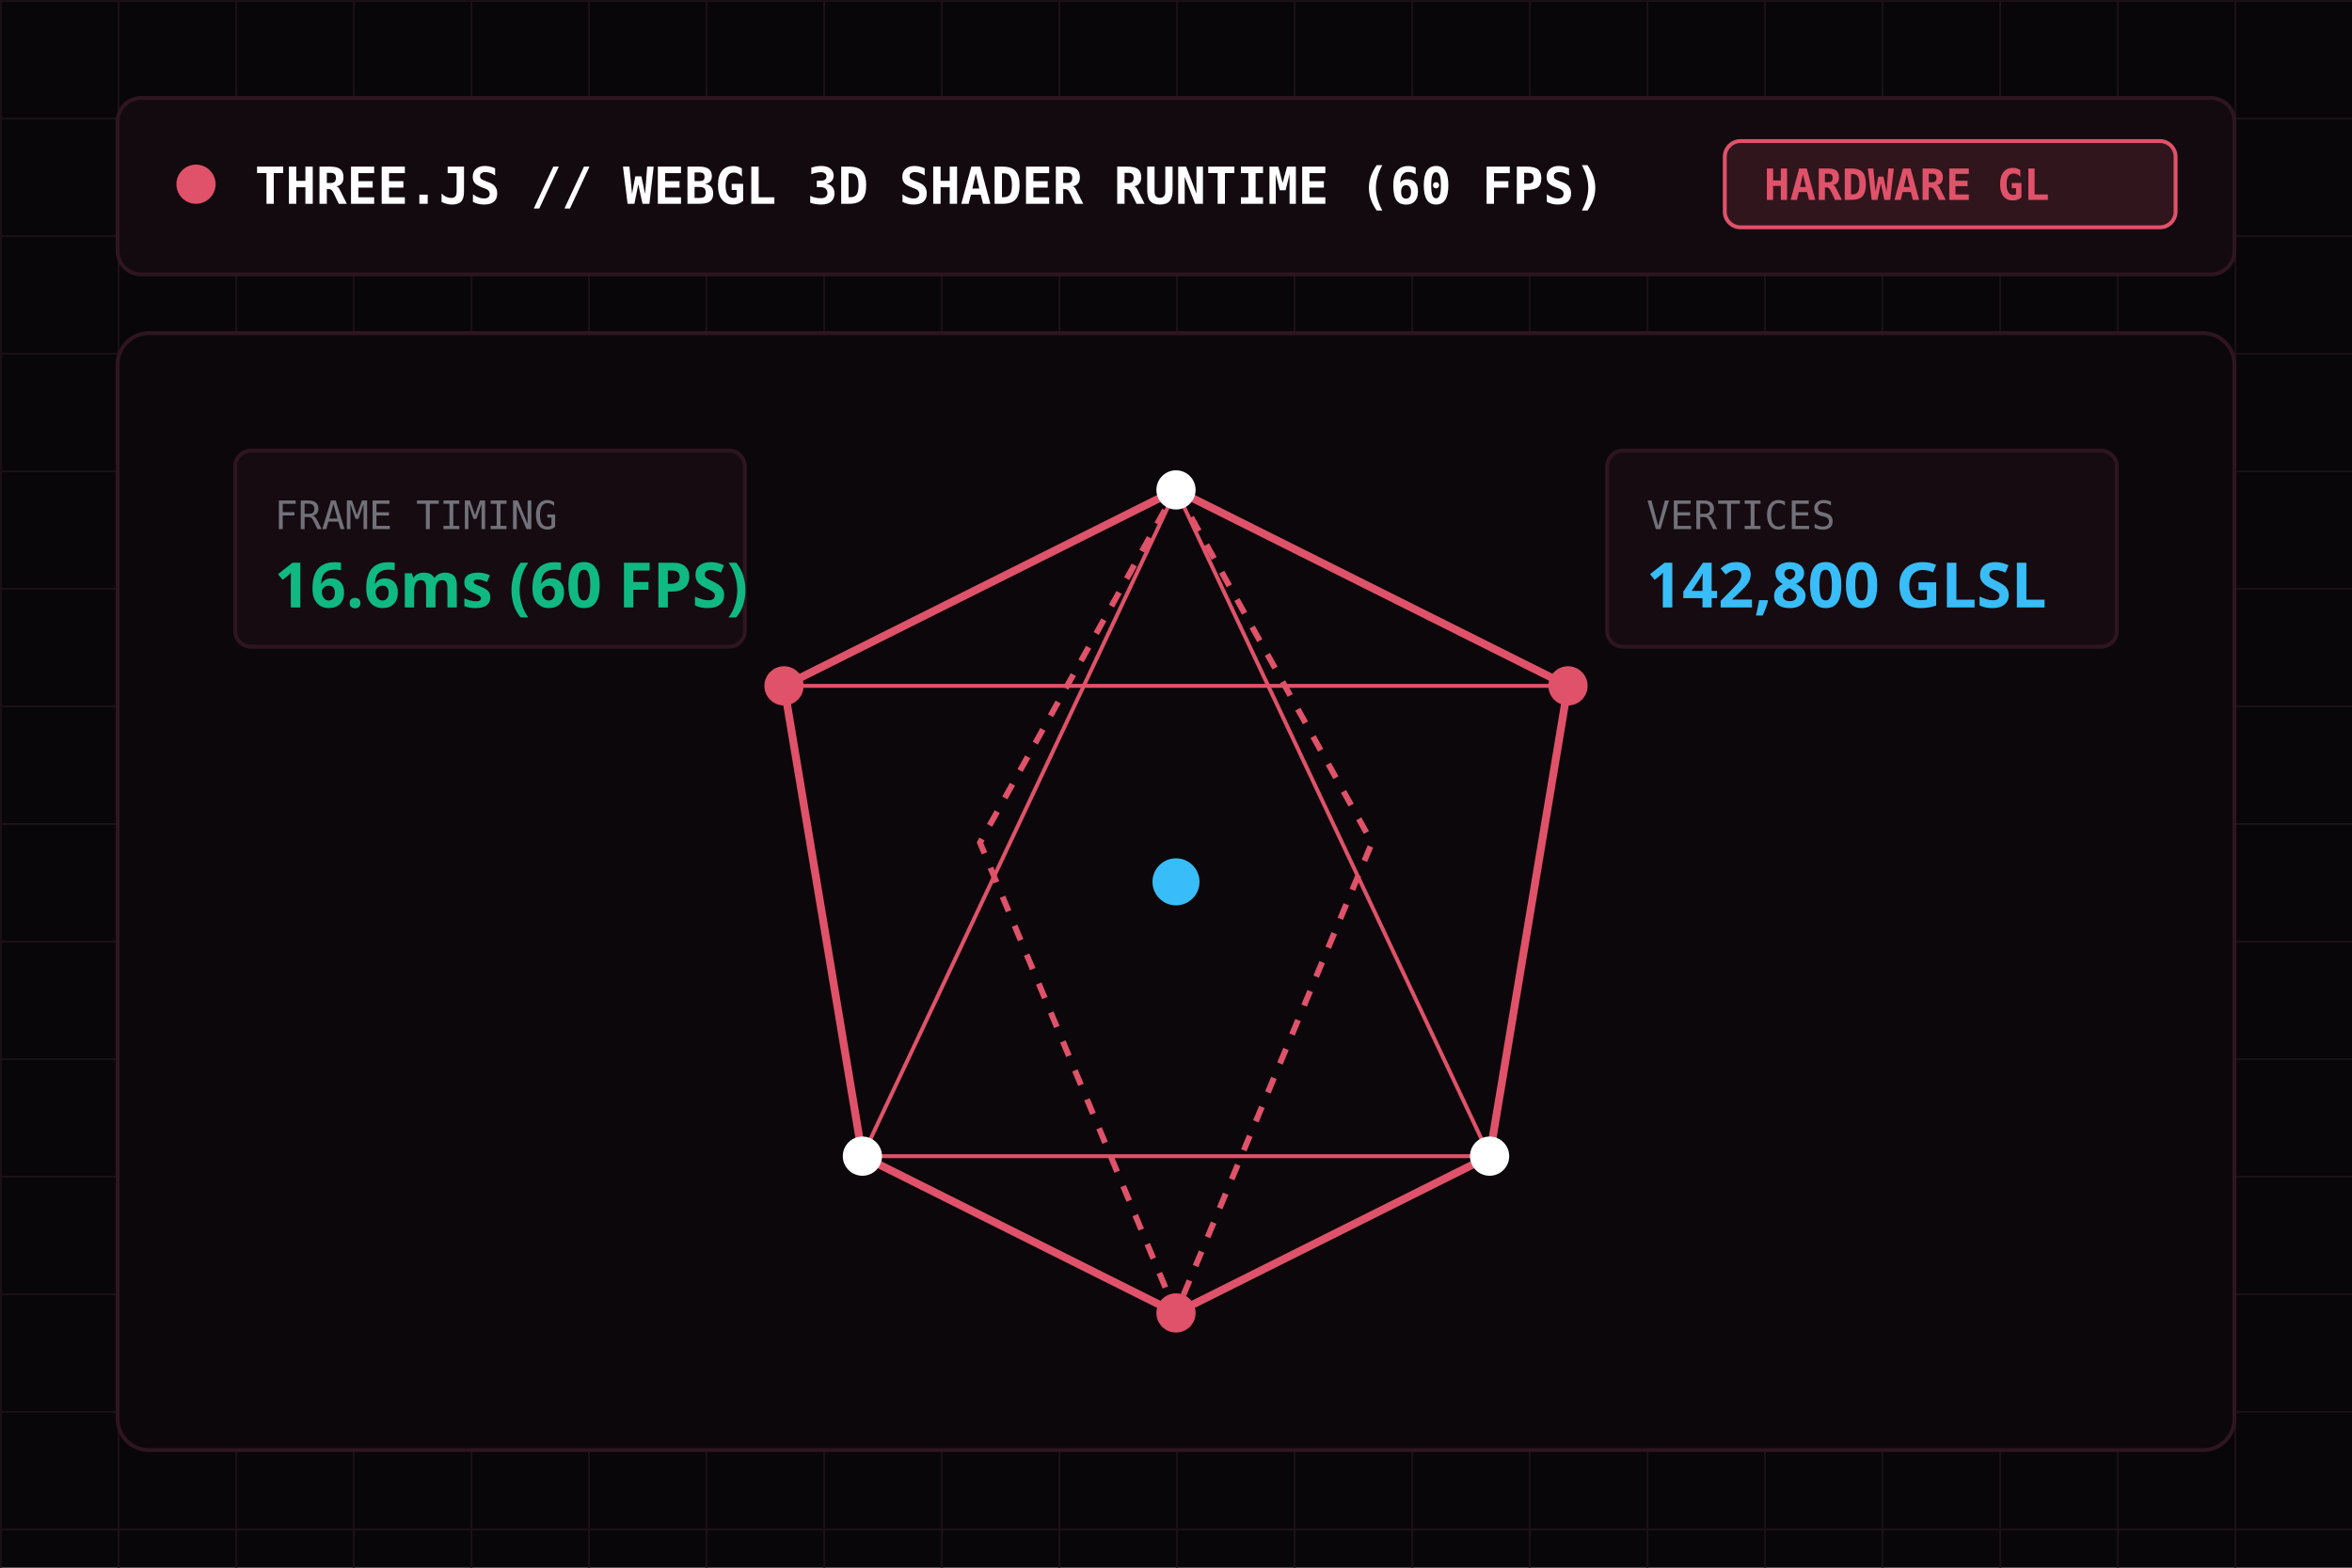
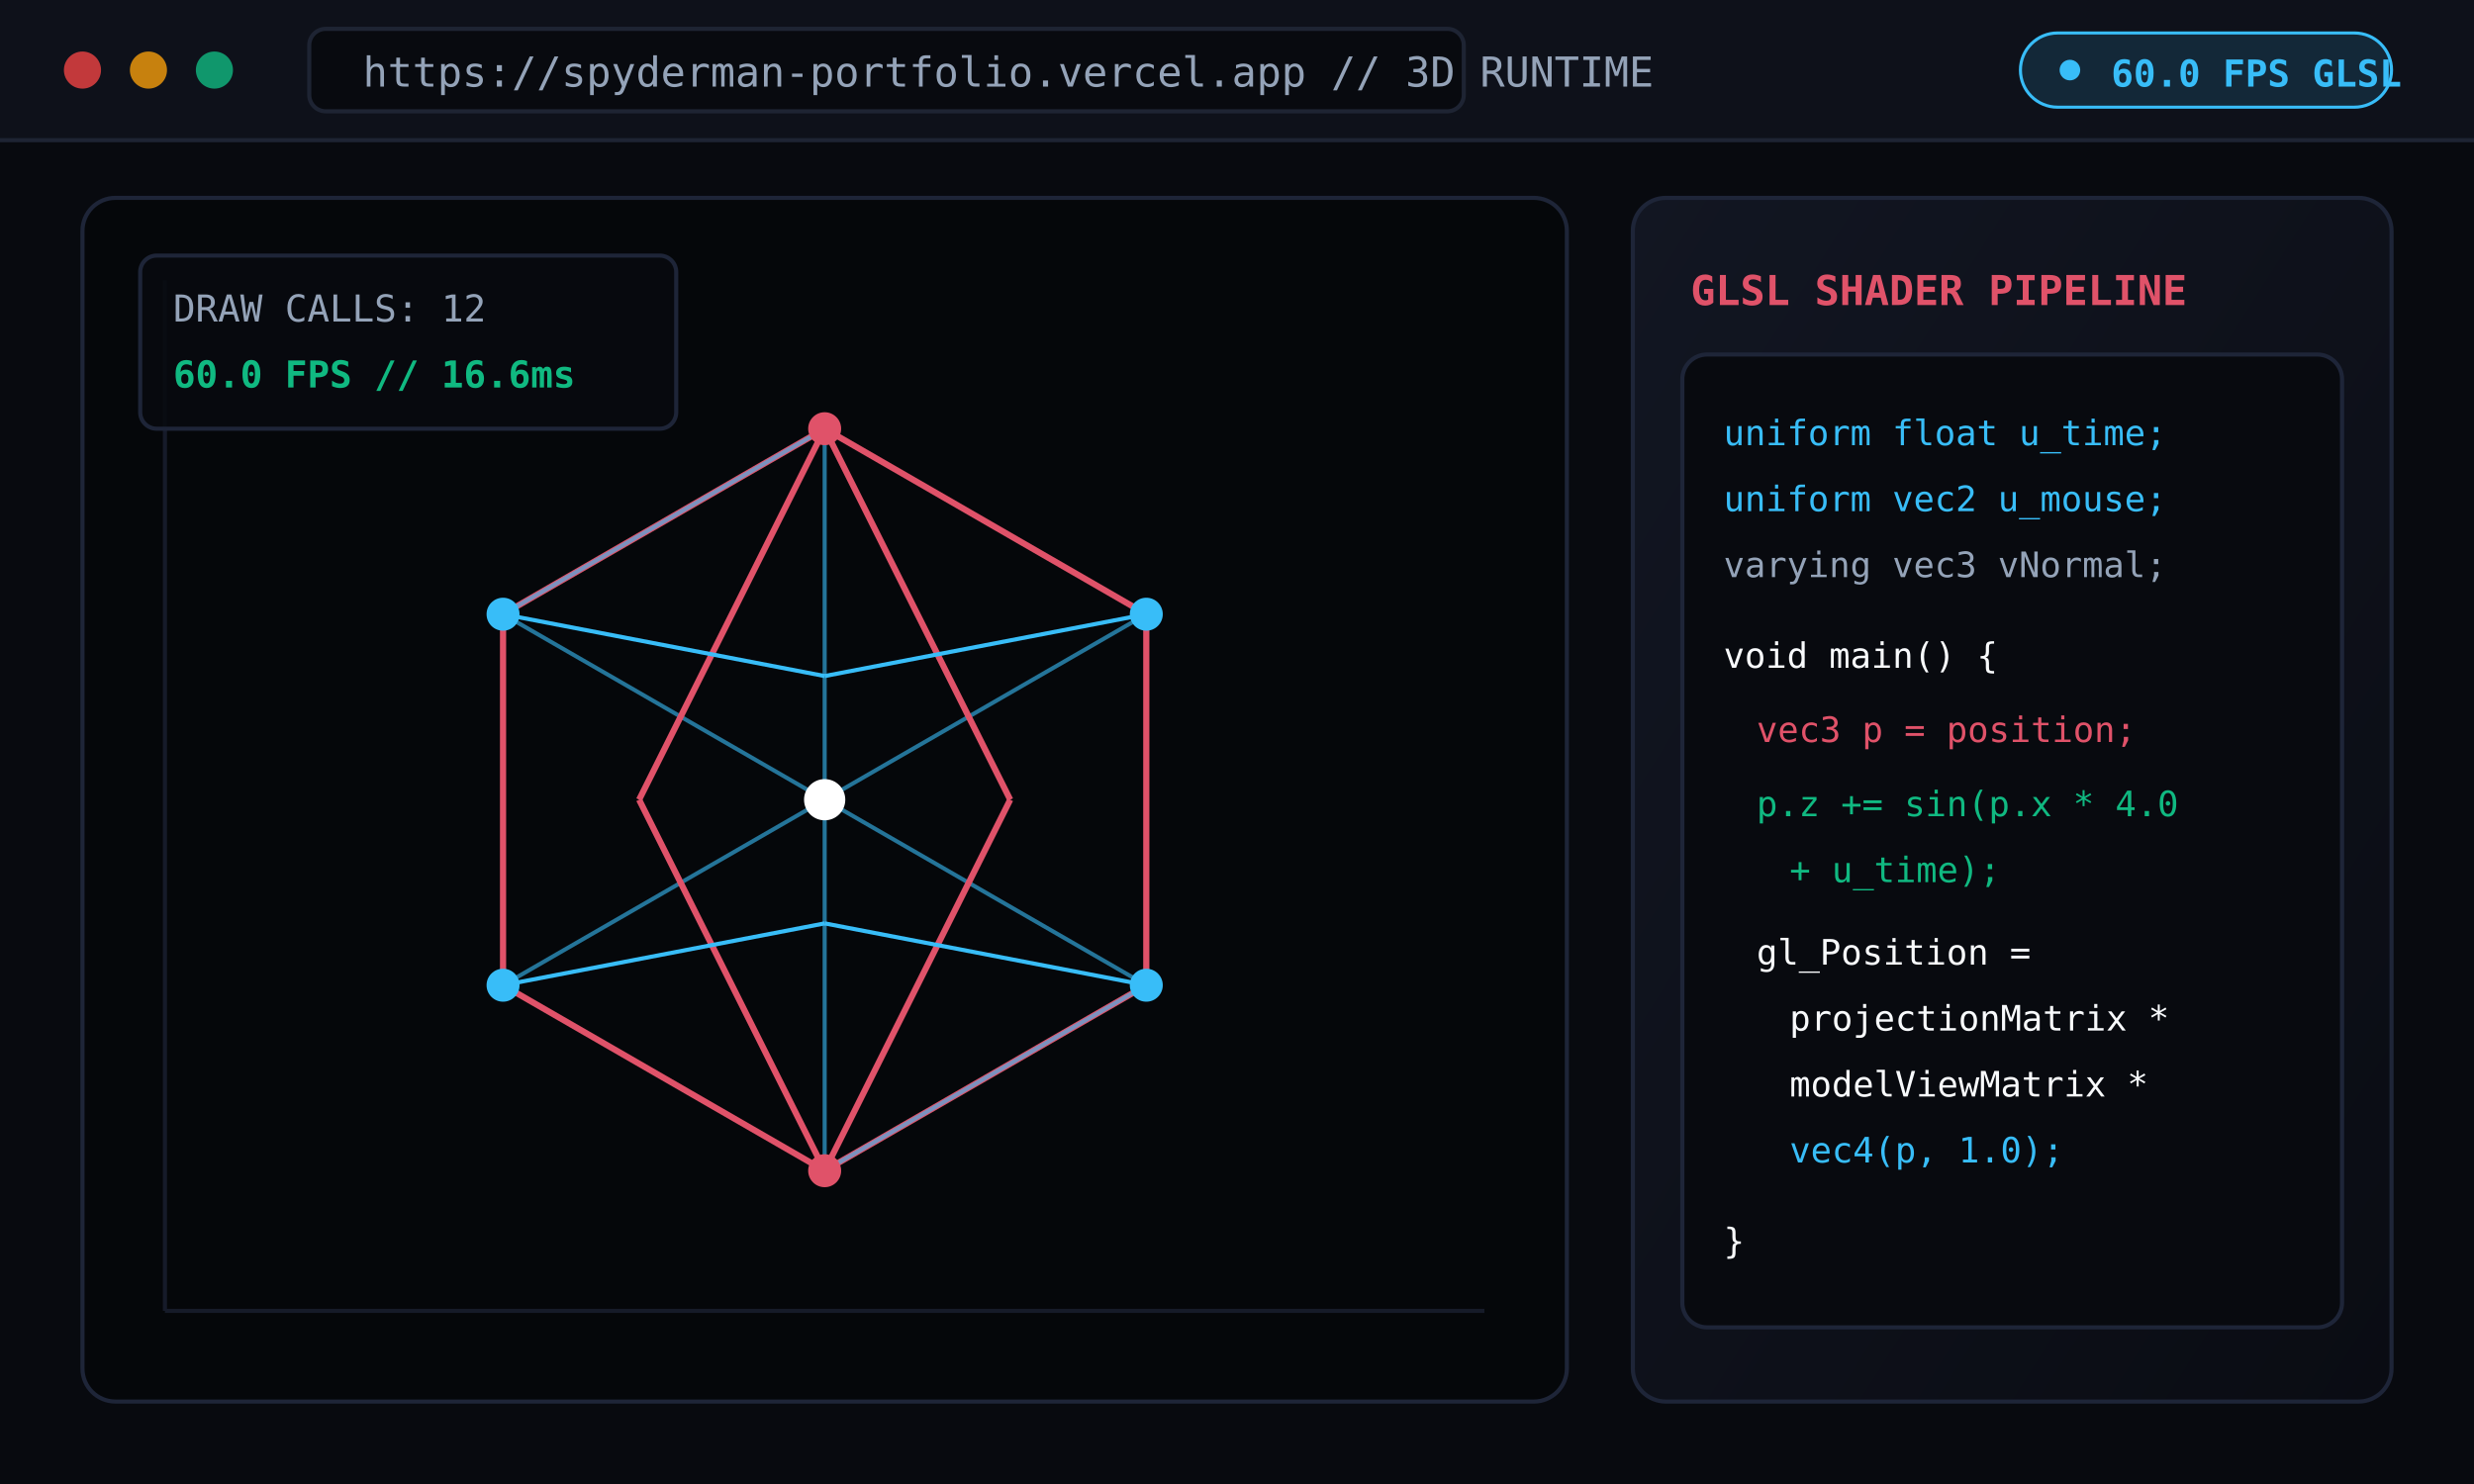
- <svg xmlns="http://www.w3.org/2000/svg" viewBox="0 0 600 400" width="600" height="400">
-   <rect width="600" height="400" fill="#080608" />
+ <svg xmlns="http://www.w3.org/2000/svg" viewBox="0 0 600 360" width="600" height="360">
  <defs>
-     <pattern id="grid7" width="30" height="30" patternUnits="userSpaceOnUse">
-       <path d="M 30 0 L 0 0 0 30" fill="none" stroke="#1c1015" stroke-width="1" />
-     </pattern>
+     <linearGradient id="cardGrad7" x1="0" y1="0" x2="1" y2="1">
+       <stop offset="0%" stop-color="#121622" />
+       <stop offset="100%" stop-color="#0A0C13" />
+     </linearGradient>
  </defs>
-   <rect width="600" height="400" fill="url(#grid7)" />
-   <rect x="30" y="25" width="540" height="45" rx="6" fill="#120a0f" stroke="#2e1520" stroke-width="1" />
-   <circle cx="50" cy="47" r="5" fill="#E05269" />
-   <text x="65" y="52" font-family="monospace" font-size="13" font-weight="bold" fill="#ffffff">THREE.JS // WEBGL 3D SHADER RUNTIME (60 FPS)</text>
-   <rect x="440" y="36" width="115" height="22" rx="4" fill="#E05269" fill-opacity="0.15" stroke="#E05269" stroke-width="1" />
-   <text x="450" y="51" font-family="monospace" font-size="11" font-weight="bold" fill="#E05269">HARDWARE GL</text>
-   <g transform="translate(30, 85)">
-     <rect width="540" height="285" rx="8" fill="#0c070a" stroke="#2e1520" />
-     <polygon points="270,40 370,90 350,210 270,250 190,210 170,90" fill="none" stroke="#E05269" stroke-width="2" />
-     <polygon points="270,40 320,130 270,250 220,130" fill="none" stroke="#E05269" stroke-width="1.5" stroke-dasharray="4,4" />
-     <line x1="270" y1="40" x2="350" y2="210" stroke="#E05269" stroke-width="1" />
-     <line x1="270" y1="40" x2="190" y2="210" stroke="#E05269" stroke-width="1" />
-     <line x1="370" y1="90" x2="170" y2="90" stroke="#E05269" stroke-width="1" />
-     <line x1="350" y1="210" x2="190" y2="210" stroke="#E05269" stroke-width="1" />
-     <circle cx="270" cy="40" r="5" fill="#ffffff" />
-     <circle cx="370" cy="90" r="5" fill="#E05269" />
-     <circle cx="350" cy="210" r="5" fill="#ffffff" />
-     <circle cx="270" cy="250" r="5" fill="#E05269" />
-     <circle cx="190" cy="210" r="5" fill="#ffffff" />
-     <circle cx="170" cy="90" r="5" fill="#E05269" />
-     <circle cx="270" cy="140" r="6" fill="#38bdf8" />
-     <rect x="30" y="30" width="130" height="50" rx="4" fill="#150b10" stroke="#2e1520" />
-     <text x="40" y="50" font-family="monospace" font-size="10" fill="#71717a">FRAME TIMING</text>
-     <text x="40" y="70" font-family="sans-serif" font-size="16" font-weight="bold" fill="#10b981">16.6ms (60 FPS)</text>
-     <rect x="380" y="30" width="130" height="50" rx="4" fill="#150b10" stroke="#2e1520" />
-     <text x="390" y="50" font-family="monospace" font-size="10" fill="#71717a">VERTICES</text>
-     <text x="390" y="70" font-family="sans-serif" font-size="16" font-weight="bold" fill="#38bdf8">142,800 GLSL</text>
+   <rect width="600" height="360" fill="#080A0F" />
+   <rect x="0" y="0" width="600" height="34" fill="#0E111A" />
+   <line x1="0" y1="34" x2="600" y2="34" stroke="#1E2433" stroke-width="1" />
+   <circle cx="20" cy="17" r="4.5" fill="#EF4444" opacity="0.8" />
+   <circle cx="36" cy="17" r="4.5" fill="#F59E0B" opacity="0.8" />
+   <circle cx="52" cy="17" r="4.5" fill="#10B981" opacity="0.8" />
+   <rect x="75" y="7" width="280" height="20" rx="4" fill="#080A0F" stroke="#1E2433" stroke-width="1" />
+   <text x="88" y="21" font-family="'JetBrains Mono', monospace" font-size="10" fill="#94A3B8">https://spyderman-portfolio.vercel.app // 3D RUNTIME</text>
+   <rect x="490" y="8" width="90" height="18" rx="9" fill="#38BDF822" stroke="#38BDF8" stroke-width="0.75" />
+   <circle cx="502" cy="17" r="2.5" fill="#38BDF8" />
+   <text x="512" y="21" font-family="'JetBrains Mono', monospace" font-size="9" font-weight="bold" fill="#38BDF8">60.0 FPS GLSL</text>
+   <g transform="translate(20, 48)">
+     <rect width="360" height="292" rx="8" fill="#05070A" stroke="#1E2538" />
+     <line x1="20" y1="270" x2="340" y2="270" stroke="#161B29" />
+     <line x1="20" y1="20" x2="20" y2="270" stroke="#161B29" />
+     <g transform="translate(180, 146)">
+       <polygon points="0,-90 78,-45 78,45 0,90 -78,45 -78,-45" fill="none" stroke="#E05269" stroke-width="1.5" />
+       <polygon points="0,-90 0,90 78,45 -78,-45 0,-90" fill="none" stroke="#38BDF8" stroke-width="1" opacity="0.6" />
+       <polygon points="78,-45 -78,45" fill="none" stroke="#38BDF8" stroke-width="1" opacity="0.6" />
+       <line x1="0" y1="-90" x2="45" y2="0" stroke="#E05269" stroke-width="1.5" />
+       <line x1="0" y1="-90" x2="-45" y2="0" stroke="#E05269" stroke-width="1.5" />
+       <line x1="0" y1="90" x2="45" y2="0" stroke="#E05269" stroke-width="1.5" />
+       <line x1="0" y1="90" x2="-45" y2="0" stroke="#E05269" stroke-width="1.5" />
+       <line x1="-78" y1="-45" x2="0" y2="-30" stroke="#38BDF8" stroke-width="1" />
+       <line x1="78" y1="-45" x2="0" y2="-30" stroke="#38BDF8" stroke-width="1" />
+       <line x1="-78" y1="45" x2="0" y2="30" stroke="#38BDF8" stroke-width="1" />
+       <line x1="78" y1="45" x2="0" y2="30" stroke="#38BDF8" stroke-width="1" />
+       <circle cx="0" cy="-90" r="4" fill="#E05269" />
+       <circle cx="78" cy="-45" r="4" fill="#38BDF8" />
+       <circle cx="78" cy="45" r="4" fill="#38BDF8" />
+       <circle cx="0" cy="90" r="4" fill="#E05269" />
+       <circle cx="-78" cy="45" r="4" fill="#38BDF8" />
+       <circle cx="-78" cy="-45" r="4" fill="#38BDF8" />
+       <circle cx="0" cy="0" r="5" fill="#FFFFFF" />
+     </g>
+     <rect x="14" y="14" width="130" height="42" rx="4" fill="#080A0FDD" stroke="#1E2538" />
+     <text x="22" y="30" font-family="'JetBrains Mono', monospace" font-size="9" fill="#94A3B8">DRAW CALLS: 12</text>
+     <text x="22" y="46" font-family="'JetBrains Mono', monospace" font-size="9" font-weight="bold" fill="#10B981">60.0 FPS // 16.6ms</text>
+   </g>
+   <g transform="translate(396, 48)">
+     <rect width="184" height="292" rx="8" fill="url(#cardGrad7)" stroke="#1E2538" />
+     <text x="14" y="26" font-family="'JetBrains Mono', monospace" font-size="10" font-weight="bold" fill="#E05269">GLSL SHADER PIPELINE</text>
+     <g transform="translate(12, 38)">
+       <rect width="160" height="236" rx="6" fill="#080A0F" stroke="#1E2538" />
+       <text x="10" y="22" font-family="'JetBrains Mono', monospace" font-size="8.5" fill="#38BDF8">uniform float u_time;</text>
+       <text x="10" y="38" font-family="'JetBrains Mono', monospace" font-size="8.5" fill="#38BDF8">uniform vec2 u_mouse;</text>
+       <text x="10" y="54" font-family="'JetBrains Mono', monospace" font-size="8.5" fill="#94A3B8">varying vec3 vNormal;</text>
+       <text x="10" y="76" font-family="'JetBrains Mono', monospace" font-size="8.5" fill="#F8FAFC">void main() {</text>
+       <text x="18" y="94" font-family="'JetBrains Mono', monospace" font-size="8.5" fill="#E05269">  vec3 p = position;</text>
+       <text x="18" y="112" font-family="'JetBrains Mono', monospace" font-size="8.5" fill="#10B981">  p.z += sin(p.x * 4.0</text>
+       <text x="26" y="128" font-family="'JetBrains Mono', monospace" font-size="8.5" fill="#10B981">         + u_time);</text>
+       <text x="18" y="148" font-family="'JetBrains Mono', monospace" font-size="8.5" fill="#F8FAFC">  gl_Position = </text>
+       <text x="26" y="164" font-family="'JetBrains Mono', monospace" font-size="8.5" fill="#F8FAFC">    projectionMatrix *</text>
+       <text x="26" y="180" font-family="'JetBrains Mono', monospace" font-size="8.5" fill="#F8FAFC">    modelViewMatrix *</text>
+       <text x="26" y="196" font-family="'JetBrains Mono', monospace" font-size="8.5" fill="#38BDF8">    vec4(p, 1.0);</text>
+       <text x="10" y="218" font-family="'JetBrains Mono', monospace" font-size="8.5" fill="#F8FAFC">}</text>
+     </g>
  </g>
</svg>
